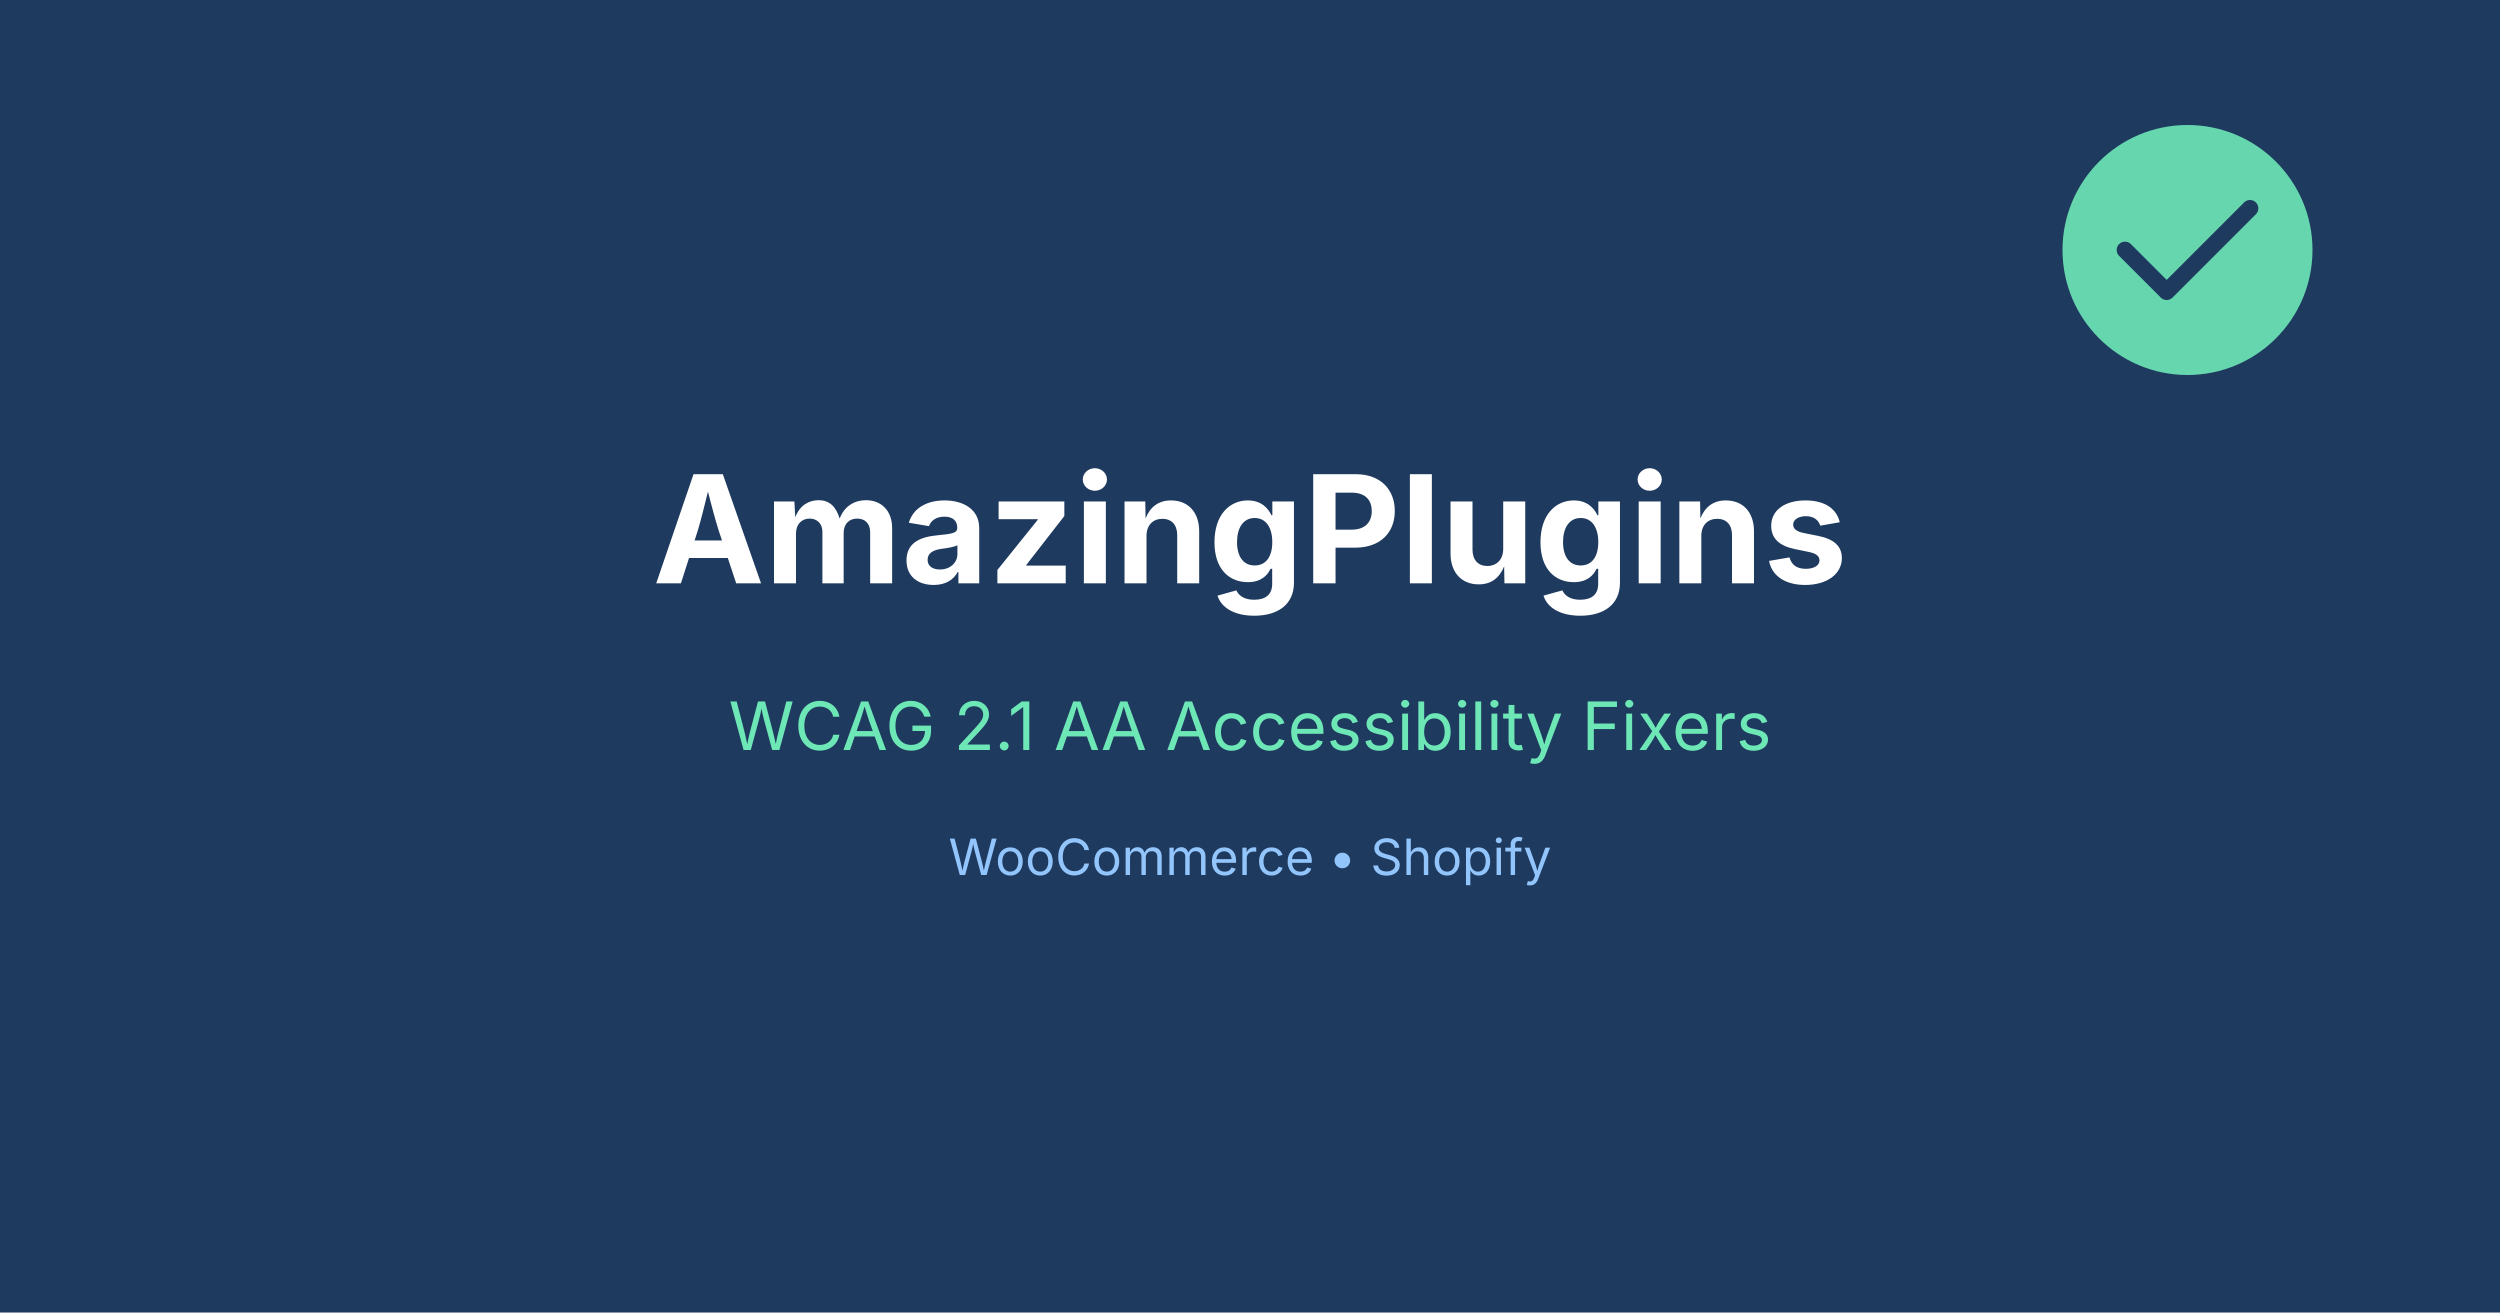
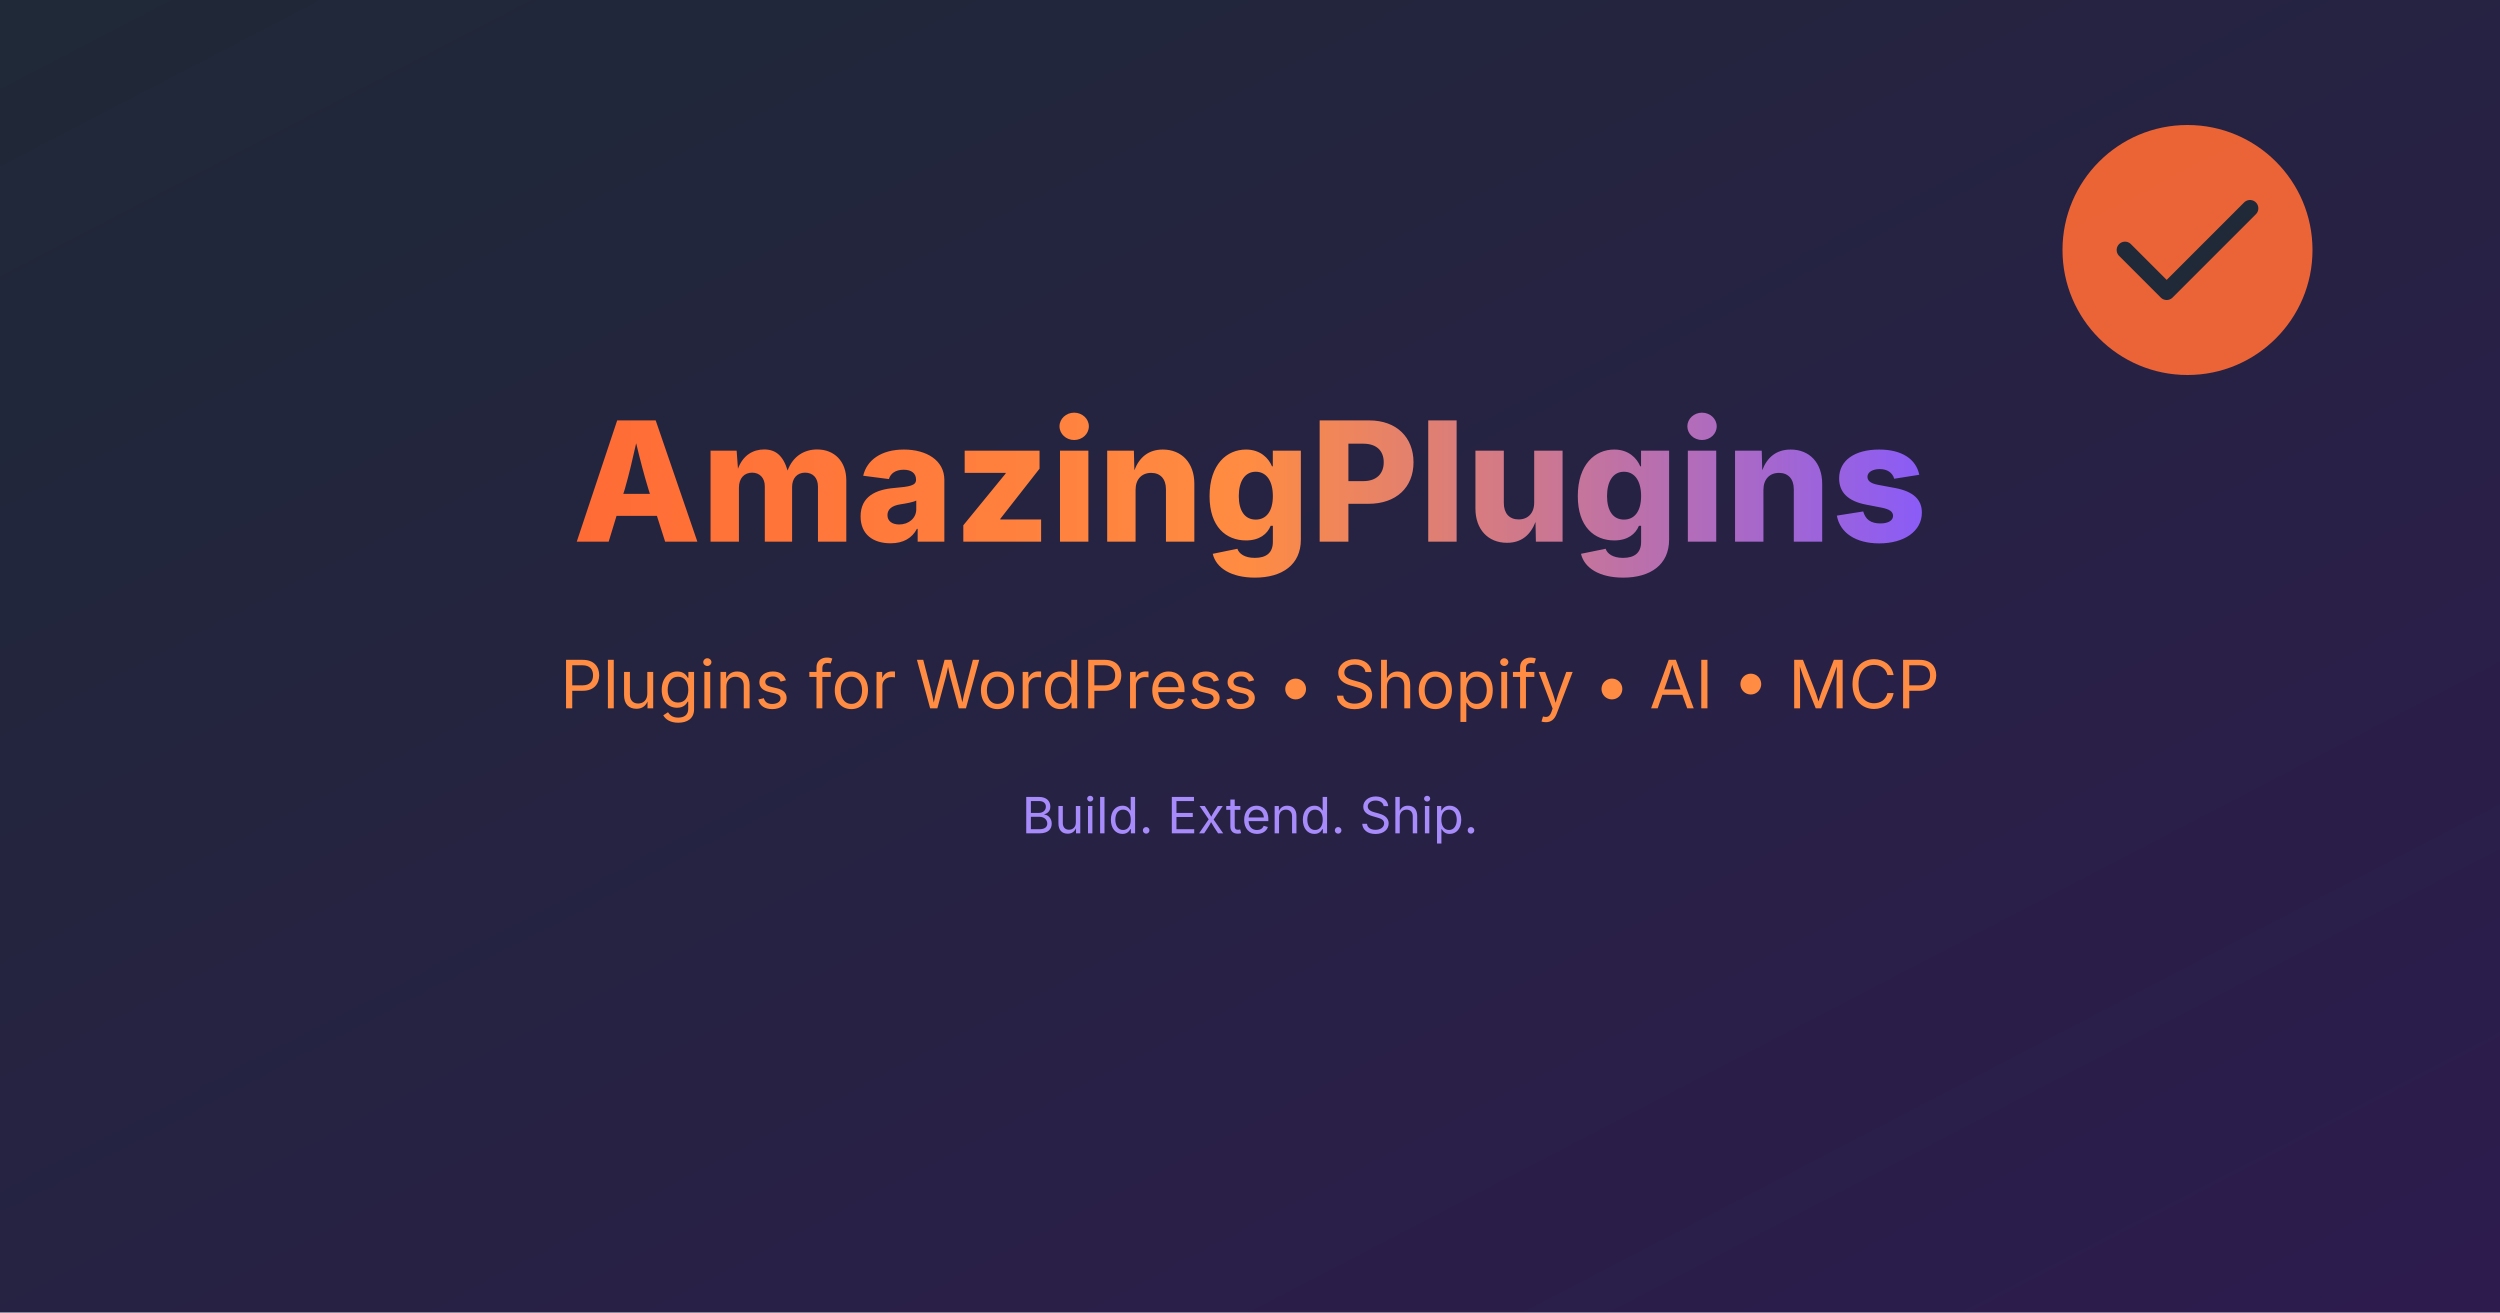
<svg xmlns="http://www.w3.org/2000/svg" width="1200" height="630" viewBox="0 0 1200 630">
-   <rect width="1200" height="630" fill="#1e3a5f" />
-   <text x="600" y="280" font-family="system-ui, -apple-system, sans-serif" font-size="72" font-weight="700" fill="#ffffff" text-anchor="middle">AmazingPlugins</text>
-   <text x="600" y="360" font-family="system-ui, -apple-system, sans-serif" font-size="32" fill="#6ee7b7" text-anchor="middle">WCAG 2.1 AA Accessibility Fixers</text>
-   <text x="600" y="420" font-family="system-ui, -apple-system, sans-serif" font-size="24" fill="#93c5fd" text-anchor="middle">WooCommerce • Shopify</text>
-   <circle cx="1050" cy="120" r="60" fill="#6ee7b7" opacity="0.9" />
-   <path d="M1020 120 L1040 140 L1080 100" stroke="#1e3a5f" stroke-width="8" fill="none" stroke-linecap="round" stroke-linejoin="round" />
+   <defs>
+     <linearGradient id="bg" x1="0%" y1="0%" x2="100%" y2="100%">
+       <stop offset="0%" stop-color="#1f2937" />
+       <stop offset="100%" stop-color="#2D1B4E" />
+     </linearGradient>
+     <linearGradient id="textGrad" x1="0%" y1="0%" x2="100%" y2="0%">
+       <stop offset="0%" stop-color="#FF6B35" />
+       <stop offset="50%" stop-color="#FF8C42" />
+       <stop offset="100%" stop-color="#8B5CF6" />
+     </linearGradient>
+   </defs>
+   <rect width="1200" height="630" fill="url(#bg)" />
+   <text x="600" y="260" font-family="system-ui, -apple-system, sans-serif" font-size="80" font-weight="800" fill="url(#textGrad)" text-anchor="middle">AmazingPlugins</text>
+   <text x="600" y="340" font-family="system-ui, -apple-system, sans-serif" font-size="32" fill="#FF8C42" text-anchor="middle">Plugins for WordPress • Shopify • AI • MCP</text>
+   <text x="600" y="400" font-family="system-ui, -apple-system, sans-serif" font-size="24" fill="#a78bfa" text-anchor="middle">Build. Extend. Ship.</text>
+   <circle cx="1050" cy="120" r="60" fill="#FF6B35" opacity="0.9" />
+   <path d="M1020 120 L1040 140 L1080 100" stroke="#1f2937" stroke-width="8" fill="none" stroke-linecap="round" stroke-linejoin="round" />
</svg>
